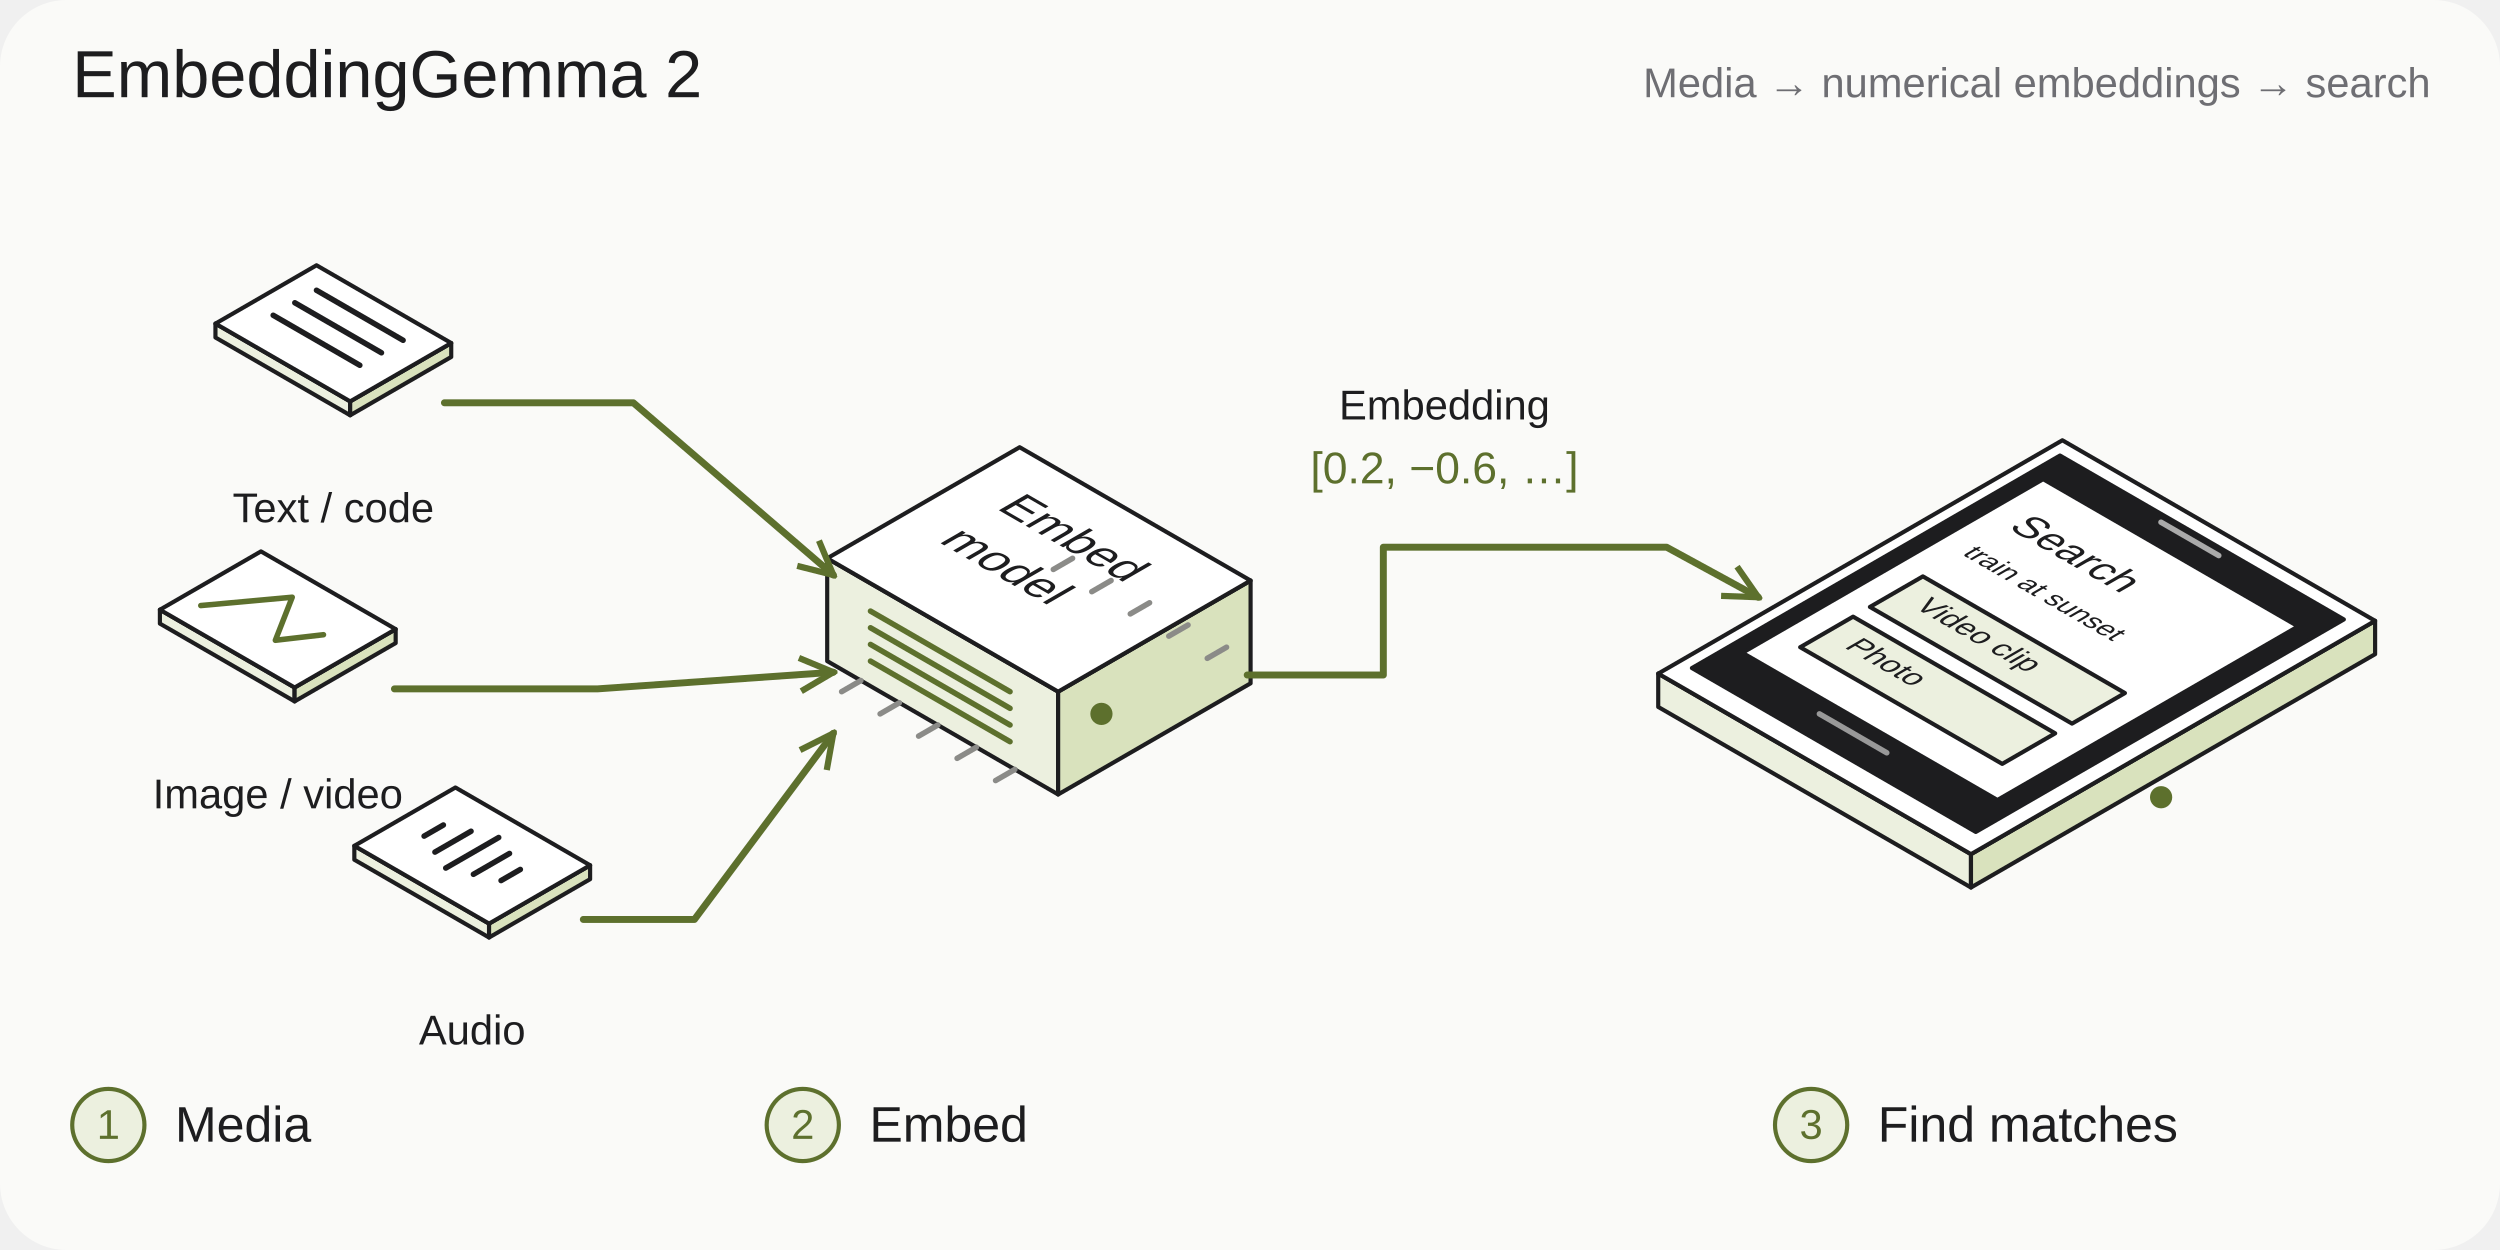
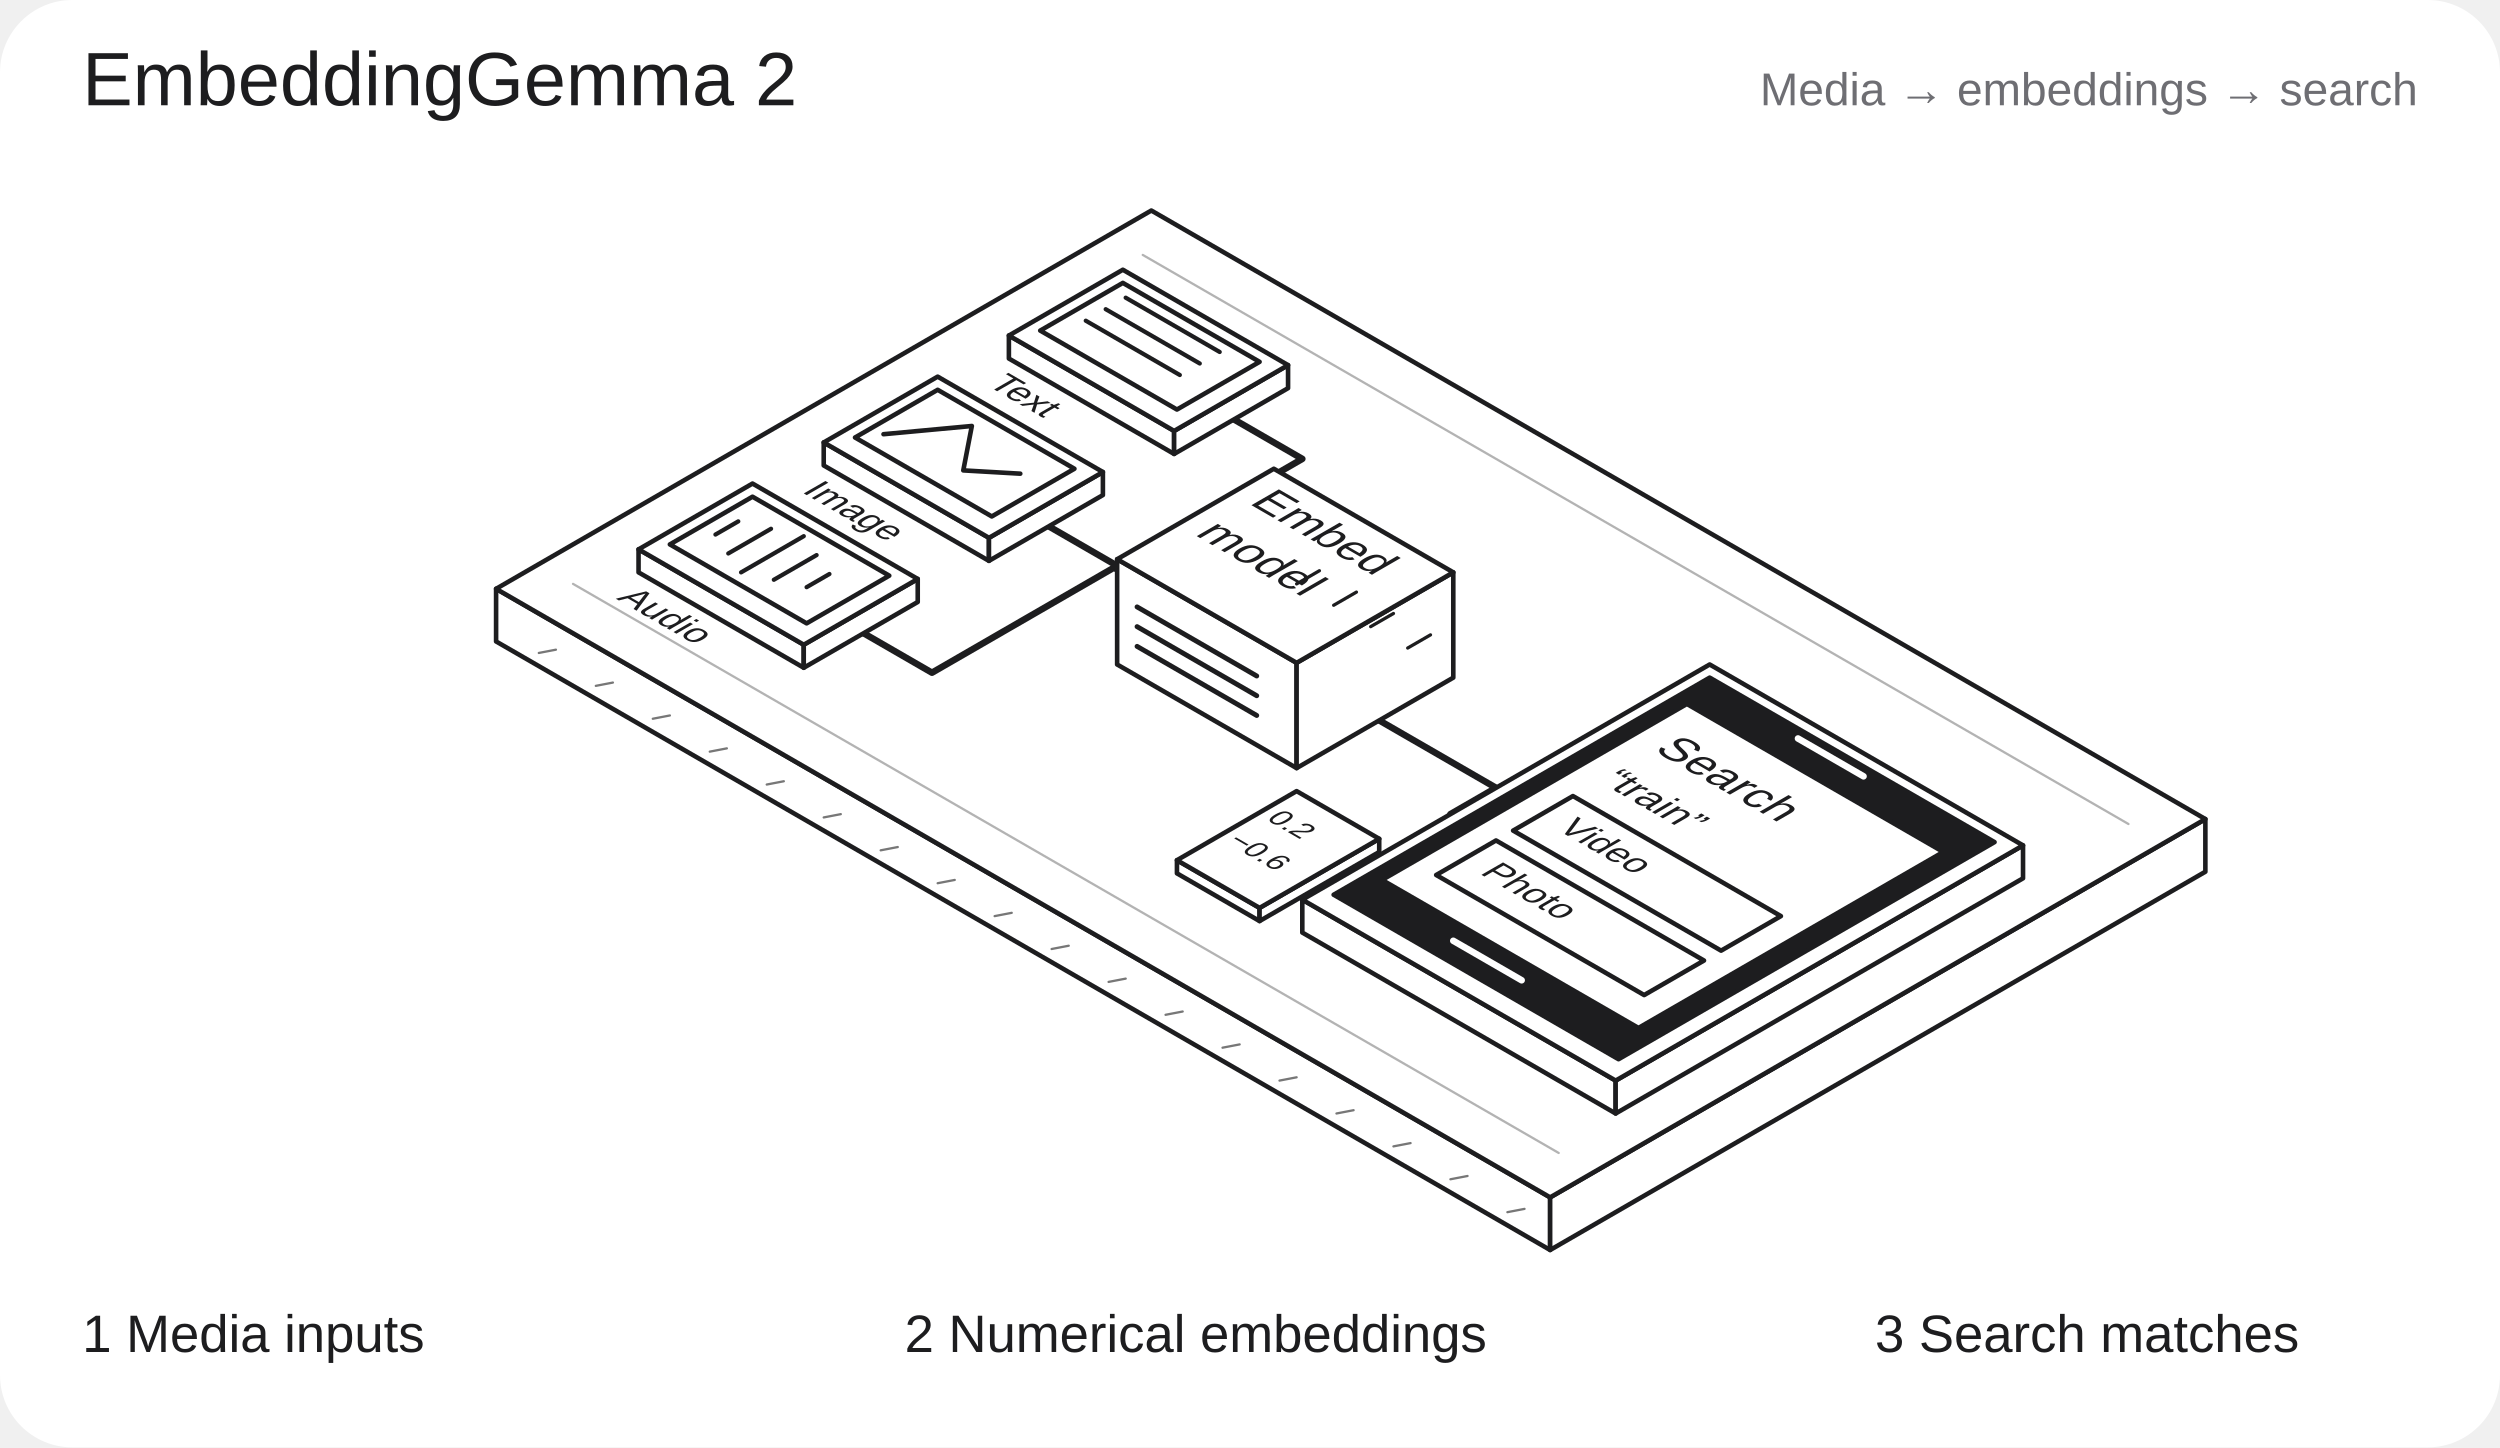
- <svg xmlns="http://www.w3.org/2000/svg" viewBox="0 0 900 450" role="img" aria-labelledby="title desc">
+ <svg xmlns="http://www.w3.org/2000/svg" viewBox="0 0 760 440" role="img" aria-labelledby="title desc">
  <style>@media(prefers-reduced-motion:reduce){.motion{display:none}}</style>
-   <defs>
-     <marker id="arrow" viewBox="0 0 10 10" refX="9" refY="5" markerWidth="6" markerHeight="6" orient="auto">
-       <path d="M1 1 L9 5 L1 9" fill="none" stroke="#5d702d" stroke-width="1.5" />
-     </marker>
-   </defs>
-   <rect width="900" height="450" rx="24" fill="#fafaf8" />
-   <g stroke="#1d1d1f" stroke-width="1.5" stroke-linecap="round" stroke-linejoin="round">
-     <text x="26" y="35" fill="#1d1d1f" stroke="none" font-family="Arial,Helvetica,sans-serif" font-size="24" text-anchor="start">EmbeddingGemma 2</text>
-     <text x="875" y="35" fill="#6e6e73" stroke="none" font-family="Arial,Helvetica,sans-serif" font-size="15" text-anchor="end">Media → numerical embeddings → search</text>
-     <polygon points="77.56,121.50 126.06,149.50 126.06,144.50 77.56,116.50" fill="#ecf0df" stroke="#1d1d1f" />
-     <polygon points="162.44,128.50 126.06,149.50 126.06,144.50 162.44,123.50" fill="#d9e2bd" stroke="#1d1d1f" />
-     <polygon points="113.94,95.50 162.44,123.50 126.06,144.50 77.56,116.50" fill="white" stroke="#1d1d1f" />
-     <polyline points="113.94,104.50 145.11,122.50" fill="none" stroke="#1d1d1f" stroke-width="2" />
-     <polyline points="106.14,109.00 137.32,127.00" fill="none" stroke="#1d1d1f" stroke-width="2" />
-     <polyline points="98.35,113.50 129.53,131.50" fill="none" stroke="#1d1d1f" stroke-width="2" />
-     <text x="120" y="188" fill="#1d1d1f" stroke="none" font-family="Arial,Helvetica,sans-serif" font-size="15" text-anchor="middle">Text / code</text>
-     <polygon points="57.56,224.50 106.06,252.50 106.06,247.50 57.56,219.50" fill="#ecf0df" stroke="#1d1d1f" />
-     <polygon points="142.44,231.50 106.06,252.50 106.06,247.50 142.44,226.50" fill="#d9e2bd" stroke="#1d1d1f" />
-     <polygon points="93.94,198.50 142.44,226.50 106.06,247.50 57.56,219.50" fill="white" stroke="#1d1d1f" />
-     <polyline points="72.29,218.00 105.20,215.00 99.13,230.50 116.45,228.50" fill="none" stroke="#5d702d" stroke-width="2" />
-     <text x="100" y="291" fill="#1d1d1f" stroke="none" font-family="Arial,Helvetica,sans-serif" font-size="15" text-anchor="middle">Image / video</text>
-     <polygon points="127.56,309.50 176.06,337.50 176.06,332.50 127.56,304.50" fill="#ecf0df" stroke="#1d1d1f" />
-     <polygon points="212.44,316.50 176.06,337.50 176.06,332.50 212.44,311.50" fill="#d9e2bd" stroke="#1d1d1f" />
-     <polygon points="163.94,283.50 212.44,311.50 176.06,332.50 127.56,304.50" fill="white" stroke="#1d1d1f" />
-     <polyline points="159.61,297.00 152.68,301.00" fill="none" stroke="#1d1d1f" stroke-width="2" />
-     <polyline points="169.57,299.25 156.58,306.75" fill="none" stroke="#1d1d1f" stroke-width="2" />
-     <polyline points="179.53,301.50 160.47,312.50" fill="none" stroke="#1d1d1f" stroke-width="2" />
-     <polyline points="183.42,307.25 170.43,314.75" fill="none" stroke="#1d1d1f" stroke-width="2" />
-     <polyline points="187.32,313.00 180.39,317.00" fill="none" stroke="#1d1d1f" stroke-width="2" />
-     <text x="170" y="376" fill="#1d1d1f" stroke="none" font-family="Arial,Helvetica,sans-serif" font-size="15" text-anchor="middle">Audio</text>
-     <polygon points="297.79,238.00 380.93,286.00 380.93,249.00 297.79,201.00" fill="#ecf0df" stroke="#1d1d1f" />
-     <polygon points="450.21,246.00 380.93,286.00 380.93,249.00 450.21,209.00" fill="#d9e2bd" stroke="#1d1d1f" />
-     <polygon points="367.07,161.00 450.21,209.00 380.93,249.00 297.79,201.00" fill="white" stroke="#1d1d1f" />
-     <polyline points="386.12,201.00 379.20,205.00" fill="none" stroke="#8b8b88" stroke-width="2" />
-     <polyline points="309.91,245.00 302.99,249.00" fill="none" stroke="#8b8b88" stroke-width="2" />
-     <polyline points="399.98,209.00 393.05,213.00" fill="none" stroke="#8b8b88" stroke-width="2" />
-     <polyline points="323.77,253.00 316.84,257.00" fill="none" stroke="#8b8b88" stroke-width="2" />
-     <polyline points="413.84,217.00 406.91,221.00" fill="none" stroke="#8b8b88" stroke-width="2" />
-     <polyline points="337.63,261.00 330.70,265.00" fill="none" stroke="#8b8b88" stroke-width="2" />
-     <polyline points="427.69,225.00 420.77,229.00" fill="none" stroke="#8b8b88" stroke-width="2" />
-     <polyline points="351.48,269.00 344.56,273.00" fill="none" stroke="#8b8b88" stroke-width="2" />
-     <polyline points="441.55,233.00 434.62,237.00" fill="none" stroke="#8b8b88" stroke-width="2" />
-     <polyline points="365.34,277.00 358.41,281.00" fill="none" stroke="#8b8b88" stroke-width="2" />
-     <g transform="translate(358.41 183.00) matrix(.8660254 .5 -.8660254 .5 0 0)">
-       <text x="0" y="0" fill="#1d1d1f" stroke="none" font-family="Arial,Helvetica,sans-serif" font-size="17" text-anchor="start">Embed</text>
+   <rect width="760" height="440" rx="22" fill="white" />
+   <g stroke="#1d1d1f" stroke-width="1.4" stroke-linejoin="round" stroke-linecap="round">
+     <text x="25" y="32" fill="#1d1d1f" stroke="none" font-family="Arial,Helvetica,sans-serif" font-size="23" text-anchor="start">EmbeddingGemma 2</text>
+     <text x="735" y="32" fill="#6e6e73" stroke="none" font-family="Arial,Helvetica,sans-serif" font-size="14" text-anchor="end">Media → embeddings → search</text>
+     <polygon points="150.81,195.00 471.24,380.00 471.24,364.00 150.81,179.00" fill="white" stroke="#1d1d1f" />
+     <polygon points="670.43,265.00 471.24,380.00 471.24,364.00 670.43,249.00" fill="white" stroke="#1d1d1f" />
+     <polygon points="350.00,64.00 670.43,249.00 471.24,364.00 150.81,179.00" fill="white" stroke="#1d1d1f" />
+     <polyline points="347.40,77.50 647.05,250.50" fill="none" stroke="#b3b3b3" stroke-width="0.7" />
+     <polyline points="174.20,177.50 473.84,350.50" fill="none" stroke="#b3b3b3" stroke-width="0.7" />
+     <polyline points="163.80,198.50 169.00,197.50" fill="none" stroke="#777" stroke-width="0.7" />
+     <polyline points="181.13,208.50 186.32,207.50" fill="none" stroke="#777" stroke-width="0.7" />
+     <polyline points="198.45,218.50 203.64,217.50" fill="none" stroke="#777" stroke-width="0.7" />
+     <polyline points="215.77,228.50 220.96,227.50" fill="none" stroke="#777" stroke-width="0.7" />
+     <polyline points="233.09,238.50 238.28,237.50" fill="none" stroke="#777" stroke-width="0.7" />
+     <polyline points="250.41,248.50 255.60,247.50" fill="none" stroke="#777" stroke-width="0.7" />
+     <polyline points="267.73,258.50 272.92,257.50" fill="none" stroke="#777" stroke-width="0.7" />
+     <polyline points="285.05,268.50 290.24,267.50" fill="none" stroke="#777" stroke-width="0.7" />
+     <polyline points="302.37,278.50 307.56,277.50" fill="none" stroke="#777" stroke-width="0.7" />
+     <polyline points="319.69,288.50 324.89,287.50" fill="none" stroke="#777" stroke-width="0.7" />
+     <polyline points="337.01,298.50 342.21,297.50" fill="none" stroke="#777" stroke-width="0.7" />
+     <polyline points="354.33,308.50 359.53,307.50" fill="none" stroke="#777" stroke-width="0.7" />
+     <polyline points="371.65,318.50 376.85,317.50" fill="none" stroke="#777" stroke-width="0.7" />
+     <polyline points="388.97,328.50 394.17,327.50" fill="none" stroke="#777" stroke-width="0.7" />
+     <polyline points="406.29,338.50 411.49,337.50" fill="none" stroke="#777" stroke-width="0.7" />
+     <polyline points="423.61,348.50 428.81,347.50" fill="none" stroke="#777" stroke-width="0.7" />
+     <polyline points="440.93,358.50 446.13,357.50" fill="none" stroke="#777" stroke-width="0.7" />
+     <polyline points="458.25,368.50 463.45,367.50" fill="none" stroke="#777" stroke-width="0.7" />
+     <polyline points="374.25,127.00 395.90,139.50 338.74,172.50 363.86,187.00" fill="none" stroke="#1d1d1f" stroke-width="2" />
+     <polyline points="317.96,159.50 339.61,172.00 338.74,172.50 363.86,187.00" fill="none" stroke="#1d1d1f" stroke-width="2" />
+     <polyline points="261.67,192.00 283.32,204.50 338.74,172.50 363.86,187.00" fill="none" stroke="#1d1d1f" stroke-width="2" />
+     <polyline points="418.42,218.50 454.79,239.50 440.93,247.50 448.73,252.00" fill="none" stroke="#1d1d1f" stroke-width="2" />
+     <polygon points="306.70,109.00 356.93,138.00 356.93,131.00 306.70,102.00" fill="white" stroke="#1d1d1f" />
+     <polygon points="391.57,118.00 356.93,138.00 356.93,131.00 391.57,111.00" fill="white" stroke="#1d1d1f" />
+     <polygon points="341.34,82.00 391.57,111.00 356.93,131.00 306.70,102.00" fill="white" stroke="#1d1d1f" />
+     <polygon points="341.34,86.00 382.91,110.00 357.79,124.50 316.23,100.50" fill="white" stroke="#1d1d1f" />
+     <polyline points="342.21,90.50 370.78,107.00" fill="none" stroke="#1d1d1f" stroke-width="1.3" />
+     <polyline points="336.14,94.00 364.72,110.50" fill="none" stroke="#1d1d1f" stroke-width="1.3" />
+     <polyline points="330.08,97.50 358.66,114.00" fill="none" stroke="#1d1d1f" stroke-width="1.3" />
+     <g transform="translate(299.77 117.00) matrix(.8660254 .5 -.8660254 .5 0 0)">
+       <text x="0" y="0" fill="#1d1d1f" stroke="none" font-family="Arial,Helvetica,sans-serif" font-size="11" text-anchor="start">Text</text>
    </g>
-     <g transform="translate(337.63 195.00) matrix(.8660254 .5 -.8660254 .5 0 0)">
-       <text x="0" y="0" fill="#1d1d1f" stroke="none" font-family="Arial,Helvetica,sans-serif" font-size="17" text-anchor="start">model</text>
+     <polygon points="250.41,141.50 300.64,170.50 300.64,163.50 250.41,134.50" fill="white" stroke="#1d1d1f" />
+     <polygon points="335.28,150.50 300.64,170.50 300.64,163.50 335.28,143.50" fill="white" stroke="#1d1d1f" />
+     <polygon points="285.05,114.50 335.28,143.50 300.64,163.50 250.41,134.50" fill="white" stroke="#1d1d1f" />
+     <polygon points="285.05,118.50 326.62,142.50 301.50,157.00 259.93,133.00" fill="white" stroke="#1d1d1f" />
+     <polyline points="268.59,132.00 295.44,129.50 292.84,143.00 310.16,144.00" fill="none" stroke="#1d1d1f" stroke-width="1.4" />
+     <g transform="translate(243.48 149.50) matrix(.8660254 .5 -.8660254 .5 0 0)">
+       <text x="0" y="0" fill="#1d1d1f" stroke="none" font-family="Arial,Helvetica,sans-serif" font-size="11" text-anchor="start">Image</text>
    </g>
-     <polyline points="313.38,238.00 363.61,267.00" fill="none" stroke="#5d702d" stroke-width="2" />
-     <polyline points="313.38,232.00 363.61,261.00" fill="none" stroke="#5d702d" stroke-width="2" />
-     <polyline points="313.38,226.00 363.61,255.00" fill="none" stroke="#5d702d" stroke-width="2" />
-     <polyline points="313.38,220.00 363.61,249.00" fill="none" stroke="#5d702d" stroke-width="2" />
-     <circle cx="396.517" cy="257.0" r="4" fill="#5d702d" stroke="none" />
-     <circle class="motion" cx="396.517" cy="257.0" r="9" fill="none" stroke="#5d702d" opacity="0">
-       <animate attributeName="opacity" values="0;0;.9;.9;0;0" keyTimes="0;0.24;0.27;0.49;0.52;1" dur="8s" repeatCount="indefinite" />
-       <animate attributeName="r" values="6;12;6" dur="1.3s" repeatCount="indefinite" />
-     </circle>
-     <text x="520" y="151" fill="#1d1d1f" stroke="none" font-family="Arial,Helvetica,sans-serif" font-size="15" text-anchor="middle">Embedding</text>
-     <text x="520" y="174" fill="#5d702d" stroke="none" font-family="Arial,Helvetica,sans-serif" font-size="16" text-anchor="middle">[0.2, −0.6, …]</text>
-     <polygon points="596.96,254.50 709.55,319.50 709.55,307.50 596.96,242.50" fill="#ecf0df" stroke="#1d1d1f" />
-     <polygon points="855.04,235.50 709.55,319.50 709.55,307.50 855.04,223.50" fill="#d9e2bd" stroke="#1d1d1f" />
-     <polygon points="742.45,158.50 855.04,223.50 709.55,307.50 596.96,242.50" fill="white" stroke="#1d1d1f" />
-     <polygon points="741.59,164.00 843.78,223.00 711.28,299.50 609.09,240.50" fill="#1d1d1f" stroke="#1d1d1f" />
-     <polygon points="735.53,172.50 827.32,225.50 719.07,288.00 627.27,235.00" fill="white" stroke="#1d1d1f" />
-     <polyline points="777.96,188.00 798.75,200.00" fill="none" stroke="#aaa" stroke-width="2" />
-     <g transform="translate(722.54 190.00) matrix(.8660254 .5 -.8660254 .5 0 0)">
-       <text x="0" y="0" fill="#1d1d1f" stroke="none" font-family="Arial,Helvetica,sans-serif" font-size="15" text-anchor="start">Search</text>
+     <polygon points="194.12,174.00 244.34,203.00 244.34,196.00 194.12,167.00" fill="white" stroke="#1d1d1f" />
+     <polygon points="278.99,183.00 244.34,203.00 244.34,196.00 278.99,176.00" fill="white" stroke="#1d1d1f" />
+     <polygon points="228.76,147.00 278.99,176.00 244.34,196.00 194.12,167.00" fill="white" stroke="#1d1d1f" />
+     <polygon points="228.76,151.00 270.33,175.00 245.21,189.50 203.64,165.50" fill="white" stroke="#1d1d1f" />
+     <polyline points="224.43,158.50 217.50,162.50" fill="none" stroke="#1d1d1f" stroke-width="1.3" />
+     <polyline points="234.39,160.75 221.40,168.25" fill="none" stroke="#1d1d1f" stroke-width="1.3" />
+     <polyline points="244.34,163.00 225.29,174.00" fill="none" stroke="#1d1d1f" stroke-width="1.3" />
+     <polyline points="248.24,168.75 235.25,176.25" fill="none" stroke="#1d1d1f" stroke-width="1.3" />
+     <polyline points="252.14,174.50 245.21,178.50" fill="none" stroke="#1d1d1f" stroke-width="1.3" />
+     <g transform="translate(187.19 182.00) matrix(.8660254 .5 -.8660254 .5 0 0)">
+       <text x="0" y="0" fill="#1d1d1f" stroke="none" font-family="Arial,Helvetica,sans-serif" font-size="11" text-anchor="start">Audio</text>
    </g>
-     <g transform="translate(706.08 199.50) matrix(.8660254 .5 -.8660254 .5 0 0)">
-       <text x="0" y="0" fill="#1d1d1f" stroke="none" font-family="Arial,Helvetica,sans-serif" font-size="10" text-anchor="start">train at sunset</text>
+     <polygon points="339.61,202.00 394.17,233.50 394.17,201.50 339.61,170.00" fill="white" stroke="#1d1d1f" />
+     <polygon points="441.80,206.00 394.17,233.50 394.17,201.50 441.80,174.00" fill="white" stroke="#1d1d1f" />
+     <polygon points="387.24,142.50 441.80,174.00 394.17,201.50 339.61,170.00" fill="white" stroke="#1d1d1f" />
+     <g transform="translate(379.44 153.00) matrix(.8660254 .5 -.8660254 .5 0 0)">
+       <text x="0" y="0" fill="#1d1d1f" stroke="none" font-family="Arial,Helvetica,sans-serif" font-size="14" text-anchor="start">Embed</text>
    </g>
-     <polygon points="692.23,207.50 764.97,249.50 745.92,260.50 673.17,218.50" fill="#ecf0df" stroke="#1d1d1f" />
-     <g transform="translate(688.76 218.50) matrix(.8660254 .5 -.8660254 .5 0 0)">
-       <text x="0" y="0" fill="#1d1d1f" stroke="none" font-family="Arial,Helvetica,sans-serif" font-size="11" text-anchor="start">Video clip</text>
+     <g transform="translate(362.99 162.50) matrix(.8660254 .5 -.8660254 .5 0 0)">
+       <text x="0" y="0" fill="#1d1d1f" stroke="none" font-family="Arial,Helvetica,sans-serif" font-size="14" text-anchor="start">model</text>
    </g>
-     <polygon points="667.11,222.00 739.86,264.00 720.80,275.00 648.06,233.00" fill="#ecf0df" stroke="#1d1d1f" />
-     <g transform="translate(663.65 233.00) matrix(.8660254 .5 -.8660254 .5 0 0)">
+     <polyline points="345.67,196.50 382.04,217.50" fill="none" stroke="#1d1d1f" stroke-width="1.5" />
+     <polyline points="345.67,190.50 382.04,211.50" fill="none" stroke="#1d1d1f" stroke-width="1.5" />
+     <polyline points="345.67,184.50 382.04,205.50" fill="none" stroke="#1d1d1f" stroke-width="1.5" />
+     <polyline points="401.10,173.50 394.17,177.50" fill="none" stroke="#1d1d1f" stroke-width="1" />
+     <polyline points="412.35,180.00 405.43,184.00" fill="none" stroke="#1d1d1f" stroke-width="1" />
+     <polyline points="423.61,186.50 416.68,190.50" fill="none" stroke="#1d1d1f" stroke-width="1" />
+     <polyline points="434.87,193.00 427.94,197.00" fill="none" stroke="#1d1d1f" stroke-width="1" />
+     <polygon points="357.79,265.50 382.91,280.00 382.91,276.00 357.79,261.50" fill="white" stroke="#1d1d1f" />
+     <polygon points="419.28,259.00 382.91,280.00 382.91,276.00 419.28,255.00" fill="white" stroke="#1d1d1f" />
+     <polygon points="394.17,240.50 419.28,255.00 382.91,276.00 357.79,261.50" fill="white" stroke="#1d1d1f" />
+     <g transform="translate(384.64 249.00) matrix(.8660254 .5 -.8660254 .5 0 0)">
+       <text x="0" y="0" fill="#1d1d1f" stroke="none" font-family="Arial,Helvetica,sans-serif" font-size="9" text-anchor="start">0.2</text>
+     </g>
+     <g transform="translate(372.52 256.00) matrix(.8660254 .5 -.8660254 .5 0 0)">
+       <text x="0" y="0" fill="#1d1d1f" stroke="none" font-family="Arial,Helvetica,sans-serif" font-size="9" text-anchor="start">−0.6</text>
+     </g>
+     <polygon points="395.90,283.50 491.16,338.50 491.16,328.50 395.90,273.50" fill="white" stroke="#1d1d1f" />
+     <polygon points="615.00,267.00 491.16,338.50 491.16,328.50 615.00,257.00" fill="white" stroke="#1d1d1f" />
+     <polygon points="519.74,202.00 615.00,257.00 491.16,328.50 395.90,273.50" fill="white" stroke="#1d1d1f" />
+     <polygon points="519.74,206.00 606.34,256.00 492.03,322.00 405.43,272.00" fill="#1d1d1f" stroke="#1d1d1f" />
+     <polygon points="512.81,214.00 590.76,259.00 498.09,312.50 420.15,267.50" fill="white" stroke="#1d1d1f" />
+     <polyline points="546.59,224.50 566.51,236.00" fill="none" stroke="white" stroke-width="2" />
+     <g transform="translate(502.42 228.00) matrix(.8660254 .5 -.8660254 .5 0 0)">
+       <text x="0" y="0" fill="#1d1d1f" stroke="none" font-family="Arial,Helvetica,sans-serif" font-size="14" text-anchor="start">Search</text>
+     </g>
+     <g transform="translate(485.97 237.50) matrix(.8660254 .5 -.8660254 .5 0 0)">
+       <text x="0" y="0" fill="#1d1d1f" stroke="none" font-family="Arial,Helvetica,sans-serif" font-size="12" text-anchor="start">“train”</text>
+     </g>
+     <polygon points="478.17,242.00 541.39,278.50 523.21,289.00 459.99,252.50" fill="white" stroke="#1d1d1f" />
+     <g transform="translate(472.98 252.00) matrix(.8660254 .5 -.8660254 .5 0 0)">
+       <text x="0" y="0" fill="#1d1d1f" stroke="none" font-family="Arial,Helvetica,sans-serif" font-size="11" text-anchor="start">Video</text>
+     </g>
+     <polygon points="454.79,255.50 518.01,292.00 499.82,302.50 436.60,266.00" fill="white" stroke="#1d1d1f" />
+     <g transform="translate(449.59 265.50) matrix(.8660254 .5 -.8660254 .5 0 0)">
      <text x="0" y="0" fill="#1d1d1f" stroke="none" font-family="Arial,Helvetica,sans-serif" font-size="11" text-anchor="start">Photo</text>
    </g>
-     <polyline points="654.99,257.00 679.23,271.00" fill="none" stroke="#999" stroke-width="2" />
-     <path d="M160 145 L228 145 L300 207" fill="none" stroke="#5d702d" stroke-width="2.5" marker-end="url(#arrow)" />
-     <g class="motion" opacity="0">
-       <path d="M-7 0 L0 4 L7 0 V4 L0 8 L-7 4 Z" fill="#d9e2bd" stroke="white" stroke-width="1" />
-       <path d="M0 -4 L7 0 L0 4 L-7 0 Z" fill="#5d702d" stroke="white" stroke-width="1" />
-       <animateMotion path="M160 145 L228 145 L300 207" dur="8s" repeatCount="indefinite" calcMode="linear" keyPoints="0;0;1;1" keyTimes="0;0.02;0.3;1" />
-       <animate attributeName="opacity" values="0;0;1;1;0;0" keyTimes="0;0.02;0.028;0.292;0.3;1" dur="8s" repeatCount="indefinite" />
-     </g>
-     <path d="M142 248 L215 248 L300 242" fill="none" stroke="#5d702d" stroke-width="2.5" marker-end="url(#arrow)" />
-     <g class="motion" opacity="0">
-       <path d="M-7 0 L0 4 L7 0 V4 L0 8 L-7 4 Z" fill="#d9e2bd" stroke="white" stroke-width="1" />
-       <path d="M0 -4 L7 0 L0 4 L-7 0 Z" fill="#5d702d" stroke="white" stroke-width="1" />
-       <animateMotion path="M142 248 L215 248 L300 242" dur="8s" repeatCount="indefinite" calcMode="linear" keyPoints="0;0;1;1" keyTimes="0;0.04;0.32;1" />
-       <animate attributeName="opacity" values="0;0;1;1;0;0" keyTimes="0;0.04;0.048;0.312;0.32;1" dur="8s" repeatCount="indefinite" />
-     </g>
-     <path d="M210 331 L250 331 L300 264" fill="none" stroke="#5d702d" stroke-width="2.5" marker-end="url(#arrow)" />
-     <g class="motion" opacity="0">
-       <path d="M-7 0 L0 4 L7 0 V4 L0 8 L-7 4 Z" fill="#d9e2bd" stroke="white" stroke-width="1" />
-       <path d="M0 -4 L7 0 L0 4 L-7 0 Z" fill="#5d702d" stroke="white" stroke-width="1" />
-       <animateMotion path="M210 331 L250 331 L300 264" dur="8s" repeatCount="indefinite" calcMode="linear" keyPoints="0;0;1;1" keyTimes="0;0.06;0.34;1" />
-       <animate attributeName="opacity" values="0;0;1;1;0;0" keyTimes="0;0.06;0.068;0.332;0.34;1" dur="8s" repeatCount="indefinite" />
-     </g>
-     <path d="M449 243 L498 243 L498 197 L600 197 L633 215" fill="none" stroke="#5d702d" stroke-width="2.5" marker-end="url(#arrow)" />
-     <g class="motion" opacity="0">
-       <path d="M-7 0 L0 4 L7 0 V4 L0 8 L-7 4 Z" fill="#d9e2bd" stroke="white" stroke-width="1" />
-       <path d="M0 -4 L7 0 L0 4 L-7 0 Z" fill="#5d702d" stroke="white" stroke-width="1" />
-       <animateMotion path="M449 243 L498 243 L498 197 L600 197 L633 215" dur="8s" repeatCount="indefinite" calcMode="linear" keyPoints="0;0;1;1" keyTimes="0;0.4;0.72;1" />
-       <animate attributeName="opacity" values="0;0;1;1;0;0" keyTimes="0;0.4;0.408;0.712;0.72;1" dur="8s" repeatCount="indefinite" />
-     </g>
-     <circle cx="778" cy="287" r="4" fill="#5d702d" stroke="none" />
-     <circle class="motion" cx="778" cy="287" r="9" fill="none" stroke="#5d702d" opacity="0">
-       <animate attributeName="opacity" values="0;0;.9;.9;0;0" keyTimes="0;0.72;0.75;0.91;0.94;1" dur="8s" repeatCount="indefinite" />
-       <animate attributeName="r" values="6;12;6" dur="1.3s" repeatCount="indefinite" />
+     <polyline points="441.80,286.00 462.58,298.00" fill="none" stroke="white" stroke-width="2" />
+     <circle class="motion" r="3.5" fill="#1d1d1f" stroke="white" opacity="0">
+       <animateMotion path="M374.25 127.00 L395.90 139.50 L338.74 172.50 L363.86 187.00" dur="8s" repeatCount="indefinite" calcMode="linear" keyPoints="0;0;1;1" keyTimes="0;0.03;0.33;1" />
+       <animate attributeName="opacity" values="0;0;1;1;0;0" keyTimes="0;0.03;0.04;0.32;0.33;1" dur="8s" repeatCount="indefinite" />
    </circle>
-     <circle cx="39" cy="405" r="13" fill="#ecf0df" stroke="#5d702d" />
-     <text x="39" y="410" fill="#5d702d" stroke="none" font-family="Arial,Helvetica,sans-serif" font-size="15" text-anchor="middle">1</text>
-     <text x="63" y="411" fill="#1d1d1f" stroke="none" font-family="Arial,Helvetica,sans-serif" font-size="18" text-anchor="start">Media</text>
-     <circle cx="289" cy="405" r="13" fill="#ecf0df" stroke="#5d702d" />
-     <text x="289" y="410" fill="#5d702d" stroke="none" font-family="Arial,Helvetica,sans-serif" font-size="15" text-anchor="middle">2</text>
-     <text x="313" y="411" fill="#1d1d1f" stroke="none" font-family="Arial,Helvetica,sans-serif" font-size="18" text-anchor="start">Embed</text>
-     <circle cx="652" cy="405" r="13" fill="#ecf0df" stroke="#5d702d" />
-     <text x="652" y="410" fill="#5d702d" stroke="none" font-family="Arial,Helvetica,sans-serif" font-size="15" text-anchor="middle">3</text>
-     <text x="676" y="411" fill="#1d1d1f" stroke="none" font-family="Arial,Helvetica,sans-serif" font-size="18" text-anchor="start">Find matches</text>
+     <circle class="motion" r="3.5" fill="#1d1d1f" stroke="white" opacity="0">
+       <animateMotion path="M317.96 159.50 L339.61 172.00 L338.74 172.50 L363.86 187.00" dur="8s" repeatCount="indefinite" calcMode="linear" keyPoints="0;0;1;1" keyTimes="0;0.055;0.33;1" />
+       <animate attributeName="opacity" values="0;0;1;1;0;0" keyTimes="0;0.055;0.065;0.32;0.33;1" dur="8s" repeatCount="indefinite" />
+     </circle>
+     <circle class="motion" r="3.5" fill="#1d1d1f" stroke="white" opacity="0">
+       <animateMotion path="M261.67 192.00 L283.32 204.50 L338.74 172.50 L363.86 187.00" dur="8s" repeatCount="indefinite" calcMode="linear" keyPoints="0;0;1;1" keyTimes="0;0.08;0.33;1" />
+       <animate attributeName="opacity" values="0;0;1;1;0;0" keyTimes="0;0.08;0.09;0.32;0.33;1" dur="8s" repeatCount="indefinite" />
+     </circle>
+     <circle class="motion" r="3.5" fill="#1d1d1f" stroke="white" opacity="0">
+       <animateMotion path="M418.42 218.50 L454.79 239.50 L440.93 247.50 L448.73 252.00" dur="8s" repeatCount="indefinite" calcMode="linear" keyPoints="0;0;1;1" keyTimes="0;0.43;0.75;1" />
+       <animate attributeName="opacity" values="0;0;1;1;0;0" keyTimes="0;0.43;0.44;0.74;0.75;1" dur="8s" repeatCount="indefinite" />
+     </circle>
+     <polygon points="478.17,241.00 541.39,277.50 523.21,288.00 459.99,251.50" fill="none" stroke="#1d1d1f" class="motion" stroke-width="3" opacity="0">
+       <animate attributeName="opacity" values="0;0;1;1;0;0" keyTimes="0;.75;.78;.93;.97;1" dur="8s" repeatCount="indefinite" />
+     </polygon>
+     <text x="25" y="411" fill="#1d1d1f" stroke="none" font-family="Arial,Helvetica,sans-serif" font-size="16" text-anchor="start">1  Media inputs</text>
+     <text x="275" y="411" fill="#1d1d1f" stroke="none" font-family="Arial,Helvetica,sans-serif" font-size="16" text-anchor="start">2  Numerical embeddings</text>
+     <text x="570" y="411" fill="#1d1d1f" stroke="none" font-family="Arial,Helvetica,sans-serif" font-size="16" text-anchor="start">3  Search matches</text>
  </g>
</svg>
